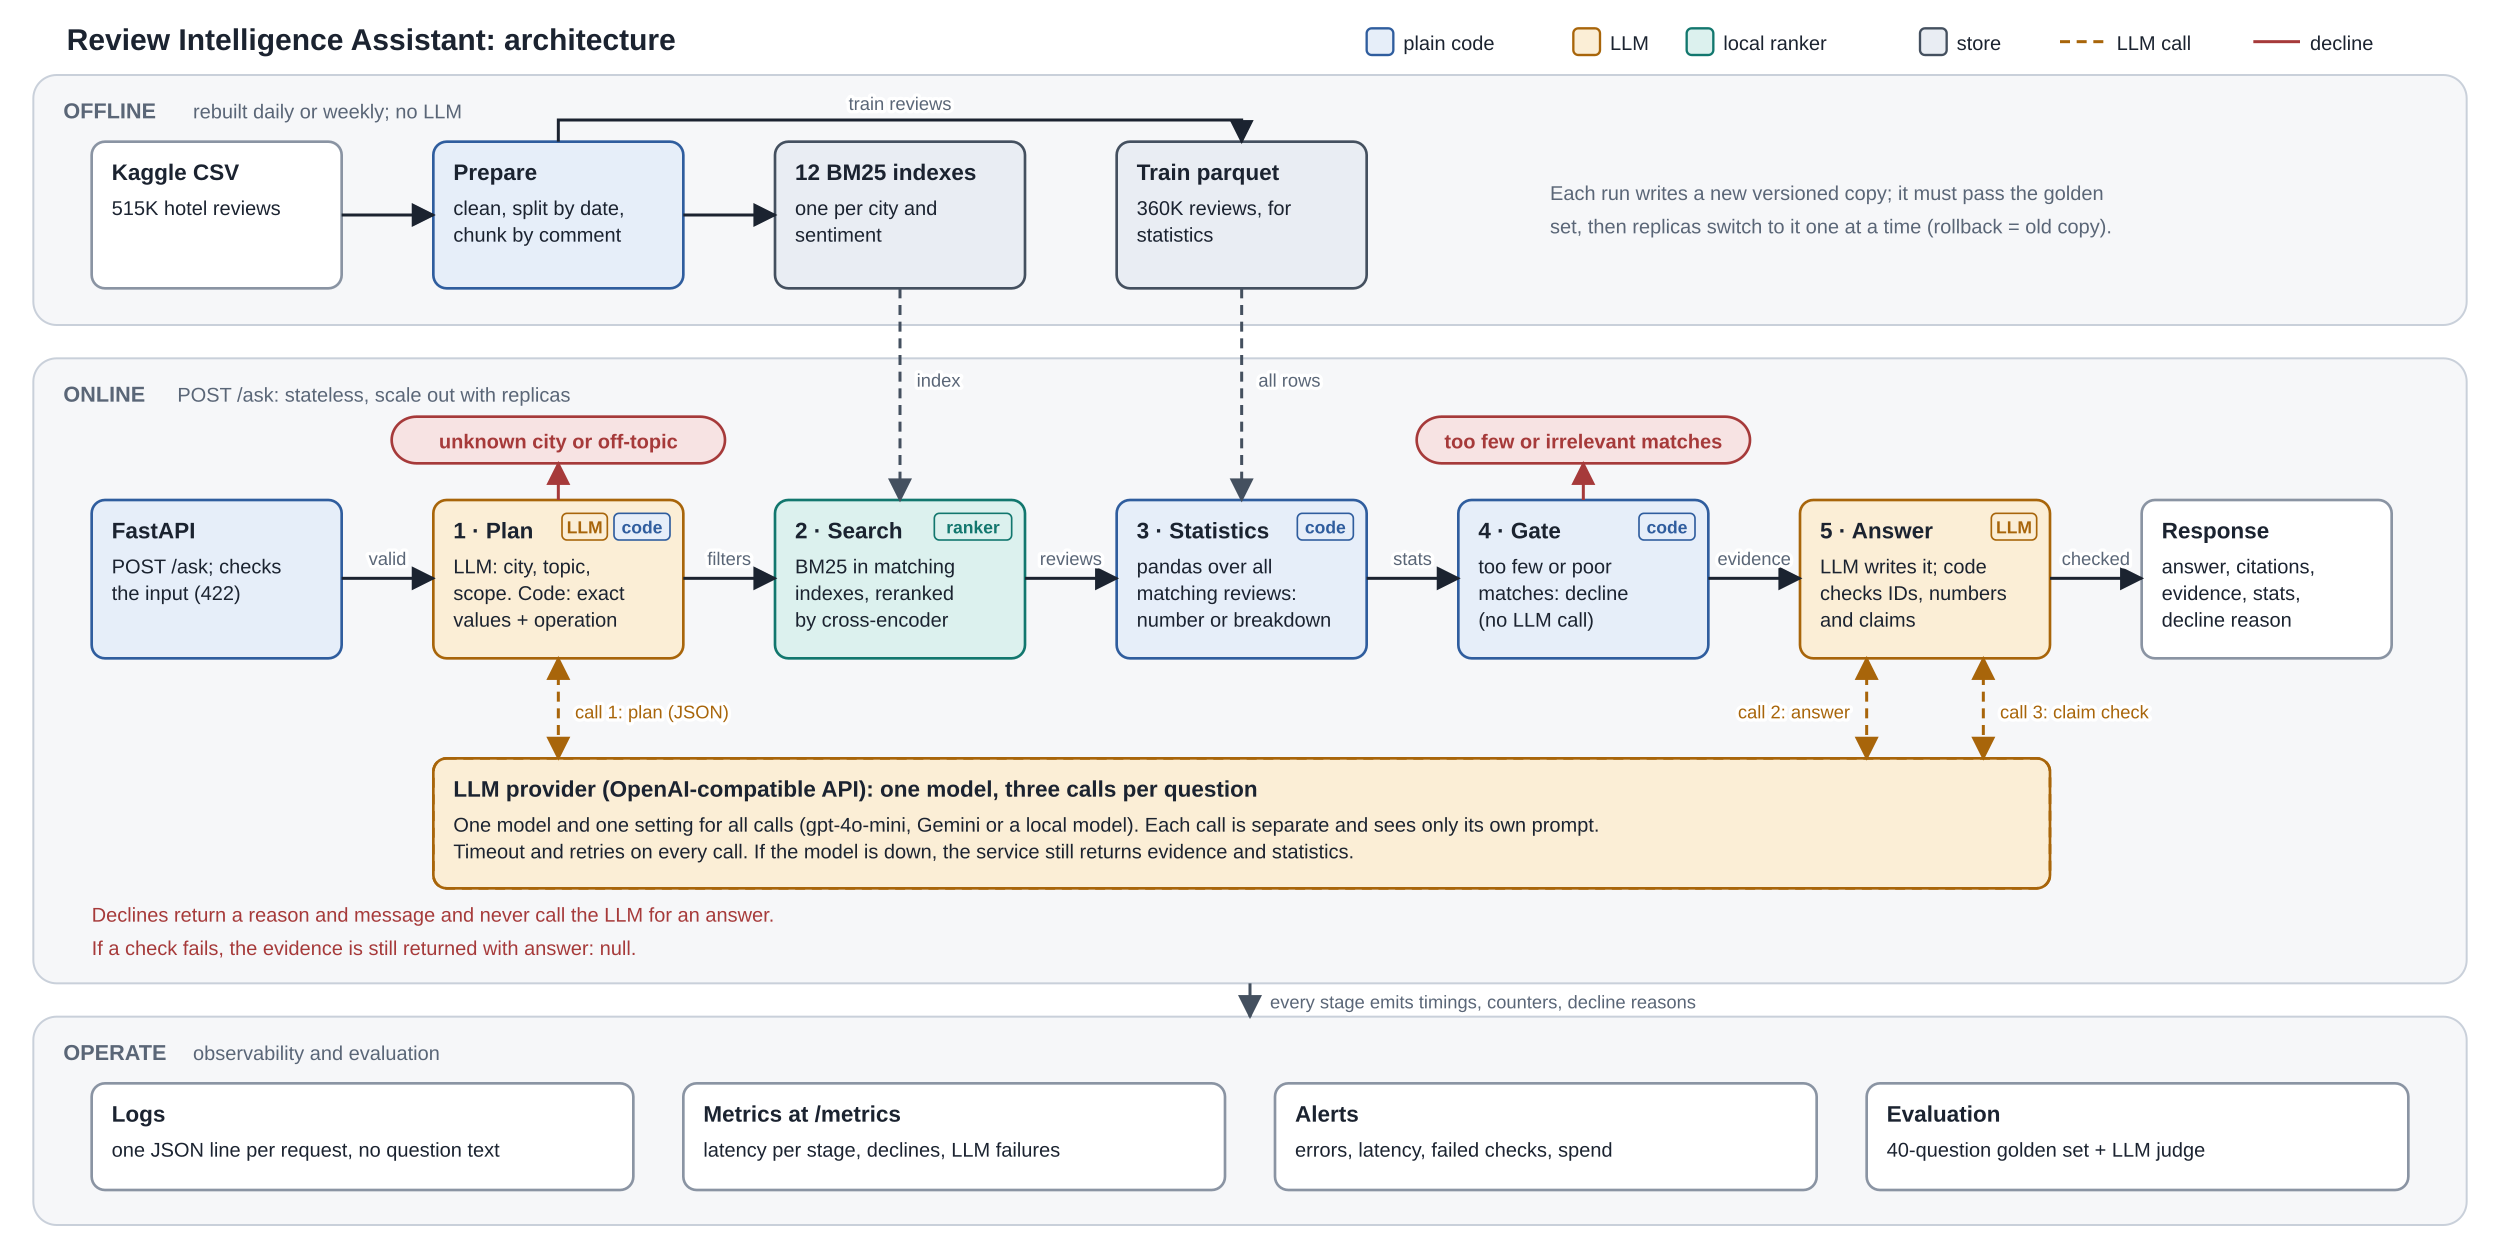
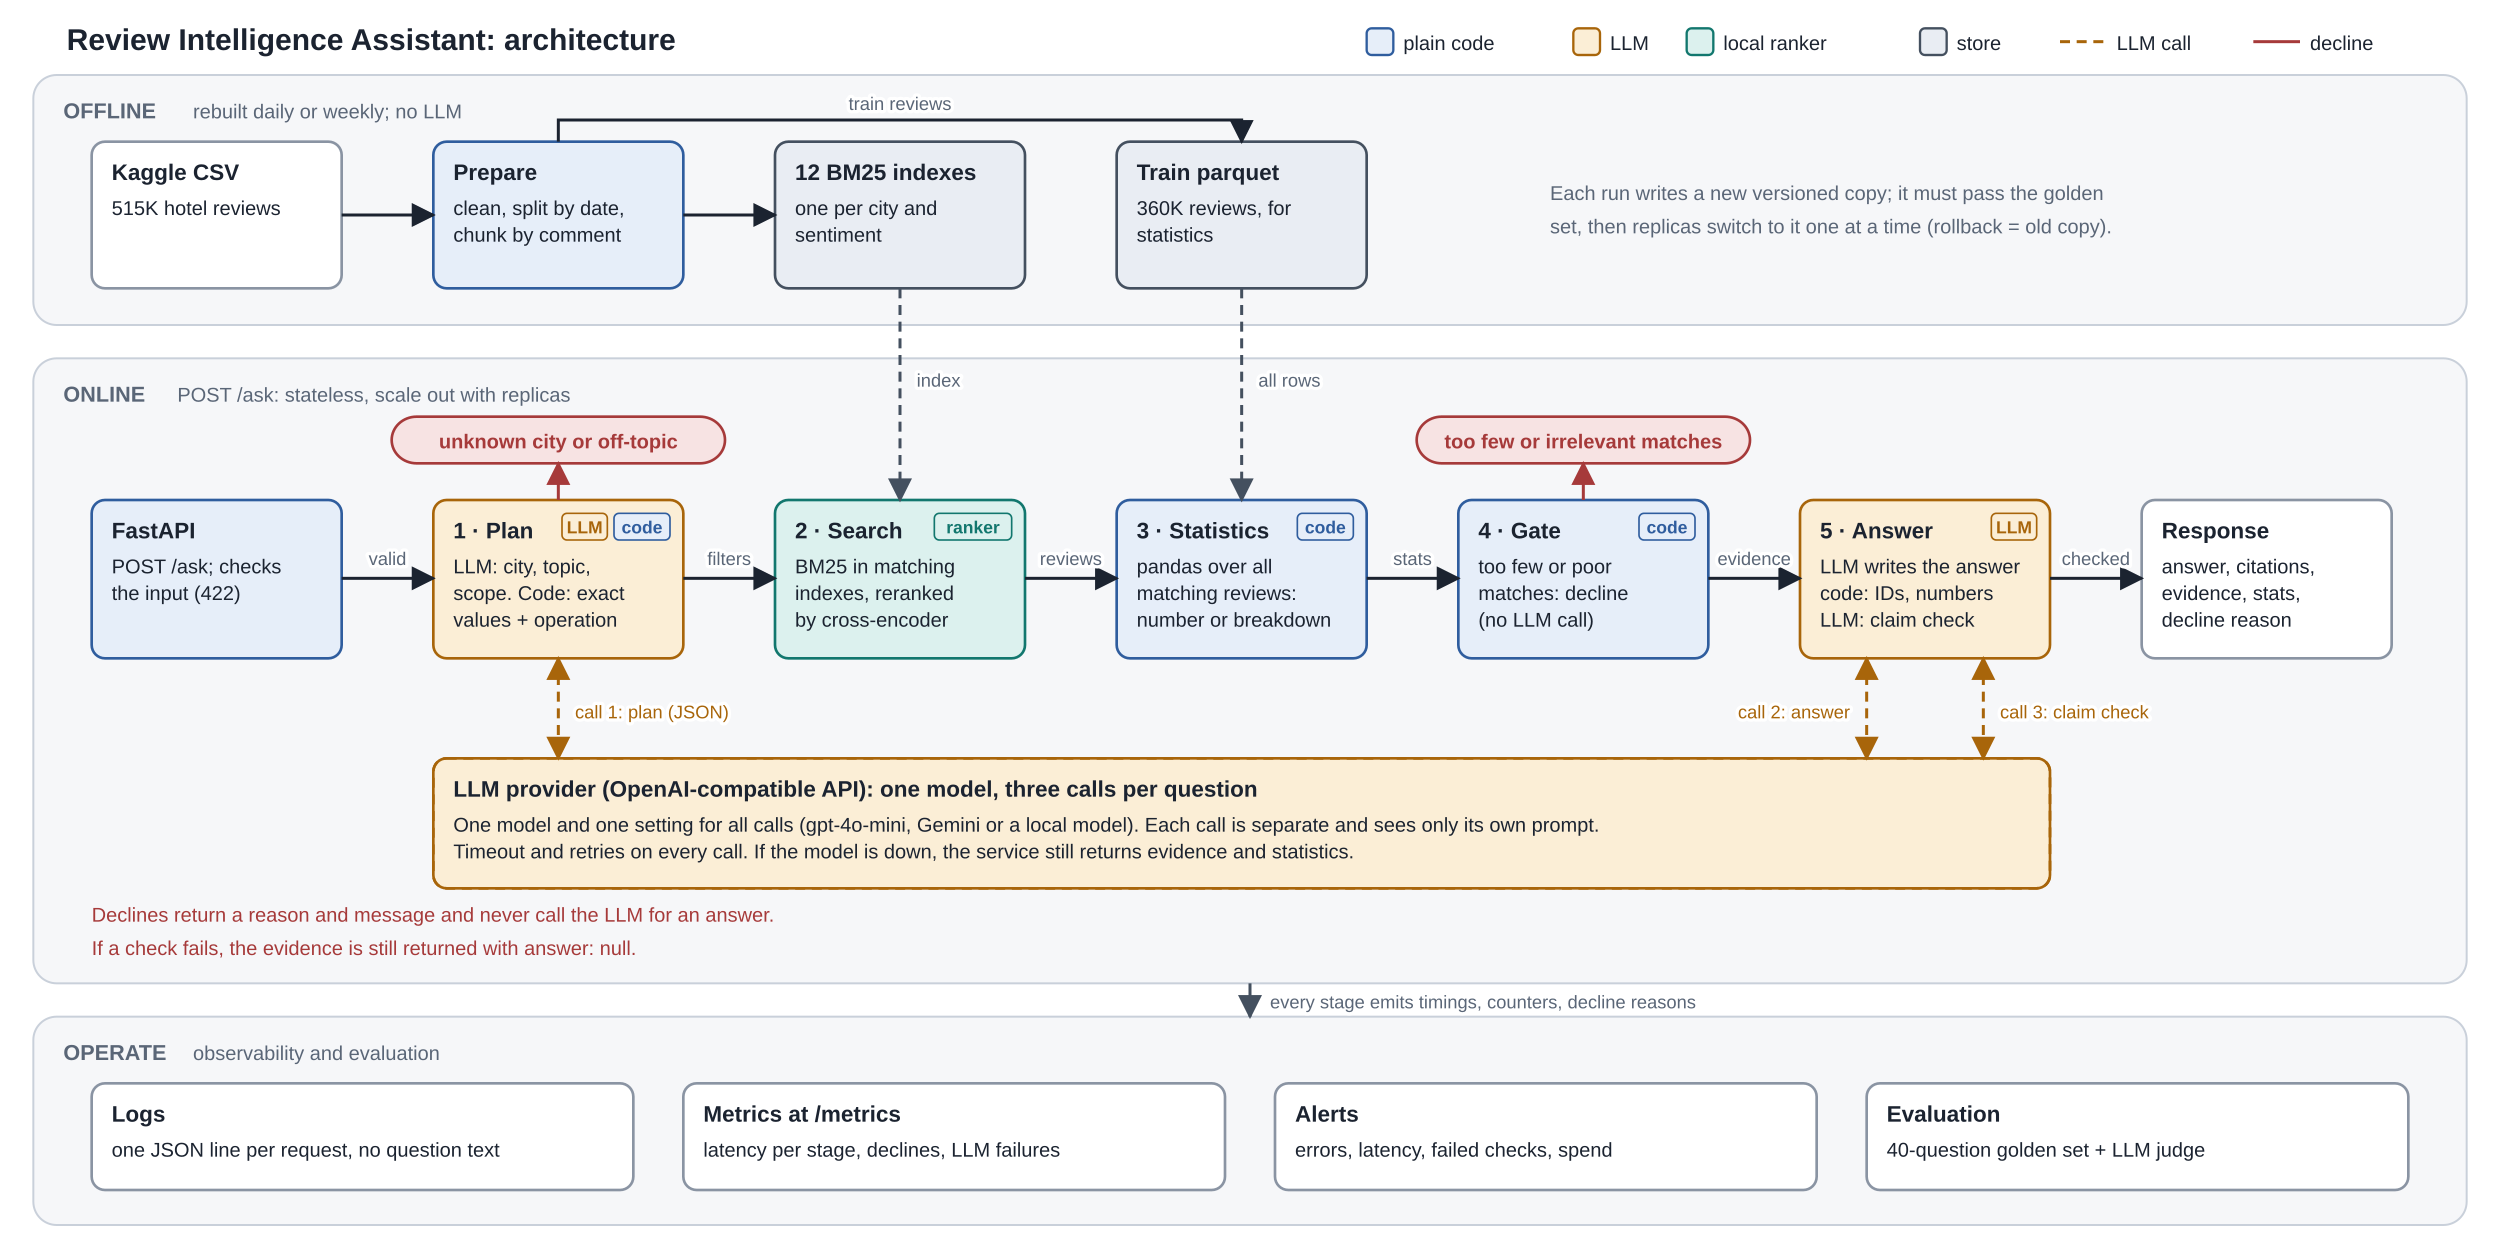
<svg xmlns="http://www.w3.org/2000/svg" viewBox="0 0 1500 750" width="1500" height="750" role="img" aria-label="Architecture of the review assistant: an offline step builds the search indexes and statistics; each question is planned, searched, counted, gated, answered and checked, and every model output passes a code check before it reaches the user.">
  <defs>
    <marker id="a-ink" viewBox="0 0 10 10" refX="9" refY="5" markerWidth="8" markerHeight="8" orient="auto-start-reverse">
      <path d="M0 0 L10 5 L0 10 z" fill="#1b2330" />
    </marker>
    <marker id="a-amber" viewBox="0 0 10 10" refX="9" refY="5" markerWidth="8" markerHeight="8" orient="auto-start-reverse">
      <path d="M0 0 L10 5 L0 10 z" fill="#a8650a" />
    </marker>
    <marker id="a-red" viewBox="0 0 10 10" refX="9" refY="5" markerWidth="8" markerHeight="8" orient="auto-start-reverse">
      <path d="M0 0 L10 5 L0 10 z" fill="#a63a3a" />
    </marker>
    <marker id="a-grey" viewBox="0 0 10 10" refX="9" refY="5" markerWidth="8" markerHeight="8" orient="auto-start-reverse">
      <path d="M0 0 L10 5 L0 10 z" fill="#44505f" />
    </marker>
  </defs>
  <rect width="1500" height="750" fill="#ffffff" />
  <text x="40" y="30" font-size="18" font-weight="bold" fill="#1b2330" text-anchor="start" font-family="Segoe UI, Arial, sans-serif">Review Intelligence Assistant: architecture</text>
  <rect x="820" y="17" width="16" height="16" rx="3" fill="#e6eef9" stroke="#2f5d9e" stroke-width="1.4" />
  <text x="842" y="30" font-size="12" font-weight="normal" fill="#1b2330" text-anchor="start" font-family="Segoe UI, Arial, sans-serif">plain code</text>
  <rect x="944" y="17" width="16" height="16" rx="3" fill="#fbeed6" stroke="#a8650a" stroke-width="1.4" />
  <text x="966" y="30" font-size="12" font-weight="normal" fill="#1b2330" text-anchor="start" font-family="Segoe UI, Arial, sans-serif">LLM</text>
  <rect x="1012" y="17" width="16" height="16" rx="3" fill="#dcf1ee" stroke="#12776e" stroke-width="1.4" />
  <text x="1034" y="30" font-size="12" font-weight="normal" fill="#1b2330" text-anchor="start" font-family="Segoe UI, Arial, sans-serif">local ranker</text>
  <rect x="1152" y="17" width="16" height="16" rx="3" fill="#e9edf3" stroke="#44505f" stroke-width="1.4" />
  <text x="1174" y="30" font-size="12" font-weight="normal" fill="#1b2330" text-anchor="start" font-family="Segoe UI, Arial, sans-serif">store</text>
  <path d="M1236 25 L1264 25" stroke="#a8650a" stroke-width="1.8" stroke-dasharray="6 4" />
  <text x="1270" y="30" font-size="12" font-weight="normal" fill="#1b2330" text-anchor="start" font-family="Segoe UI, Arial, sans-serif">LLM call</text>
  <path d="M1352 25 L1380 25" stroke="#a63a3a" stroke-width="1.8" />
  <text x="1386" y="30" font-size="12" font-weight="normal" fill="#1b2330" text-anchor="start" font-family="Segoe UI, Arial, sans-serif">decline</text>
  <rect x="20" y="45" width="1460" height="150" rx="14" fill="#f6f7f9" stroke="#c9d0da" stroke-width="1.2" />
  <text x="38" y="71" font-size="13" font-weight="bold" fill="#5a6677" text-anchor="start" font-family="Segoe UI, Arial, sans-serif">OFFLINE</text>
  <text x="115.8" y="71" font-size="12" font-weight="normal" fill="#5a6677" text-anchor="start" font-family="Segoe UI, Arial, sans-serif">rebuilt daily or weekly; no LLM</text>
  <rect x="55" y="85" width="150" height="88" rx="8" fill="#ffffff" stroke="#8a94a3" stroke-width="1.6" />
  <text x="67" y="108" font-size="13.5" font-weight="bold" fill="#1b2330" text-anchor="start" font-family="Segoe UI, Arial, sans-serif">Kaggle CSV</text>
  <text x="67" y="129" font-size="12" font-weight="normal" fill="#1b2330" text-anchor="start" font-family="Segoe UI, Arial, sans-serif">515K hotel reviews</text>
  <rect x="260" y="85" width="150" height="88" rx="8" fill="#e6eef9" stroke="#2f5d9e" stroke-width="1.6" />
  <text x="272" y="108" font-size="13.5" font-weight="bold" fill="#1b2330" text-anchor="start" font-family="Segoe UI, Arial, sans-serif">Prepare</text>
  <text x="272" y="129" font-size="12" font-weight="normal" fill="#1b2330" text-anchor="start" font-family="Segoe UI, Arial, sans-serif">clean, split by date,</text>
  <text x="272" y="145" font-size="12" font-weight="normal" fill="#1b2330" text-anchor="start" font-family="Segoe UI, Arial, sans-serif">chunk by comment</text>
  <rect x="465" y="85" width="150" height="88" rx="8" fill="#e9edf3" stroke="#44505f" stroke-width="1.6" />
  <text x="477" y="108" font-size="13.5" font-weight="bold" fill="#1b2330" text-anchor="start" font-family="Segoe UI, Arial, sans-serif">12 BM25 indexes</text>
  <text x="477" y="129" font-size="12" font-weight="normal" fill="#1b2330" text-anchor="start" font-family="Segoe UI, Arial, sans-serif">one per city and</text>
  <text x="477" y="145" font-size="12" font-weight="normal" fill="#1b2330" text-anchor="start" font-family="Segoe UI, Arial, sans-serif">sentiment</text>
  <rect x="670" y="85" width="150" height="88" rx="8" fill="#e9edf3" stroke="#44505f" stroke-width="1.6" />
  <text x="682" y="108" font-size="13.5" font-weight="bold" fill="#1b2330" text-anchor="start" font-family="Segoe UI, Arial, sans-serif">Train parquet</text>
  <text x="682" y="129" font-size="12" font-weight="normal" fill="#1b2330" text-anchor="start" font-family="Segoe UI, Arial, sans-serif">360K reviews, for</text>
  <text x="682" y="145" font-size="12" font-weight="normal" fill="#1b2330" text-anchor="start" font-family="Segoe UI, Arial, sans-serif">statistics</text>
  <path d="M205 129 L260 129" fill="none" stroke="#1b2330" stroke-width="1.8" marker-end="url(#a-ink)" />
  <path d="M410 129 L465 129" fill="none" stroke="#1b2330" stroke-width="1.8" marker-end="url(#a-ink)" />
  <path d="M335.0 85 L335.0 72 L745.0 72 L745.0 85" fill="none" stroke="#1b2330" stroke-width="1.8" marker-end="url(#a-ink)" />
  <text x="540.0" y="66" font-size="11" font-weight="normal" fill="#5a6677" text-anchor="middle" font-family="Segoe UI, Arial, sans-serif" stroke="#ffffff" stroke-width="4" paint-order="stroke" stroke-linejoin="round">train reviews</text>
  <text x="930" y="120" font-size="12" font-weight="normal" fill="#5a6677" text-anchor="start" font-family="Segoe UI, Arial, sans-serif">Each run writes a new versioned copy; it must pass the golden</text>
  <text x="930" y="140" font-size="12" font-weight="normal" fill="#5a6677" text-anchor="start" font-family="Segoe UI, Arial, sans-serif">set, then replicas switch to it one at a time (rollback = old copy).</text>
  <rect x="20" y="215" width="1460" height="375" rx="14" fill="#f6f7f9" stroke="#c9d0da" stroke-width="1.2" />
  <text x="38" y="241" font-size="13" font-weight="bold" fill="#5a6677" text-anchor="start" font-family="Segoe UI, Arial, sans-serif">ONLINE</text>
  <text x="106.4" y="241" font-size="12" font-weight="normal" fill="#5a6677" text-anchor="start" font-family="Segoe UI, Arial, sans-serif">POST /ask: stateless, scale out with replicas</text>
  <rect x="55" y="300" width="150" height="95" rx="8" fill="#e6eef9" stroke="#2f5d9e" stroke-width="1.6" />
  <text x="67" y="323" font-size="13.5" font-weight="bold" fill="#1b2330" text-anchor="start" font-family="Segoe UI, Arial, sans-serif">FastAPI</text>
  <text x="67" y="344" font-size="12" font-weight="normal" fill="#1b2330" text-anchor="start" font-family="Segoe UI, Arial, sans-serif">POST /ask; checks</text>
  <text x="67" y="360" font-size="12" font-weight="normal" fill="#1b2330" text-anchor="start" font-family="Segoe UI, Arial, sans-serif">the input (422)</text>
  <rect x="260" y="300" width="150" height="95" rx="8" fill="#fbeed6" stroke="#a8650a" stroke-width="1.6" />
  <text x="272" y="323" font-size="13.5" font-weight="bold" fill="#1b2330" text-anchor="start" font-family="Segoe UI, Arial, sans-serif">1 · Plan</text>
  <text x="272" y="344" font-size="12" font-weight="normal" fill="#1b2330" text-anchor="start" font-family="Segoe UI, Arial, sans-serif">LLM: city, topic,</text>
  <text x="272" y="360" font-size="12" font-weight="normal" fill="#1b2330" text-anchor="start" font-family="Segoe UI, Arial, sans-serif">scope. Code: exact</text>
  <text x="272" y="376" font-size="12" font-weight="normal" fill="#1b2330" text-anchor="start" font-family="Segoe UI, Arial, sans-serif">values + operation</text>
  <rect x="368.4" y="308" width="33.6" height="16" rx="3" fill="#e6eef9" stroke="#2f5d9e" stroke-width="1" />
  <text x="385.2" y="320" font-size="10.5" font-weight="bold" fill="#2f5d9e" text-anchor="middle" font-family="Segoe UI, Arial, sans-serif">code</text>
  <rect x="337.2" y="308" width="27.2" height="16" rx="3" fill="#fbeed6" stroke="#a8650a" stroke-width="1" />
  <text x="350.8" y="320" font-size="10.5" font-weight="bold" fill="#a8650a" text-anchor="middle" font-family="Segoe UI, Arial, sans-serif">LLM</text>
  <rect x="465" y="300" width="150" height="95" rx="8" fill="#dcf1ee" stroke="#12776e" stroke-width="1.6" />
  <text x="477" y="323" font-size="13.5" font-weight="bold" fill="#1b2330" text-anchor="start" font-family="Segoe UI, Arial, sans-serif">2 · Search</text>
  <text x="477" y="344" font-size="12" font-weight="normal" fill="#1b2330" text-anchor="start" font-family="Segoe UI, Arial, sans-serif">BM25 in matching</text>
  <text x="477" y="360" font-size="12" font-weight="normal" fill="#1b2330" text-anchor="start" font-family="Segoe UI, Arial, sans-serif">indexes, reranked</text>
  <text x="477" y="376" font-size="12" font-weight="normal" fill="#1b2330" text-anchor="start" font-family="Segoe UI, Arial, sans-serif">by cross-encoder</text>
  <rect x="560.6" y="308" width="46.4" height="16" rx="3" fill="#dcf1ee" stroke="#12776e" stroke-width="1" />
  <text x="583.8" y="320" font-size="10.5" font-weight="bold" fill="#12776e" text-anchor="middle" font-family="Segoe UI, Arial, sans-serif">ranker</text>
  <rect x="670" y="300" width="150" height="95" rx="8" fill="#e6eef9" stroke="#2f5d9e" stroke-width="1.6" />
  <text x="682" y="323" font-size="13.5" font-weight="bold" fill="#1b2330" text-anchor="start" font-family="Segoe UI, Arial, sans-serif">3 · Statistics</text>
  <text x="682" y="344" font-size="12" font-weight="normal" fill="#1b2330" text-anchor="start" font-family="Segoe UI, Arial, sans-serif">pandas over all</text>
  <text x="682" y="360" font-size="12" font-weight="normal" fill="#1b2330" text-anchor="start" font-family="Segoe UI, Arial, sans-serif">matching reviews:</text>
  <text x="682" y="376" font-size="12" font-weight="normal" fill="#1b2330" text-anchor="start" font-family="Segoe UI, Arial, sans-serif">number or breakdown</text>
  <rect x="778.4" y="308" width="33.6" height="16" rx="3" fill="#e6eef9" stroke="#2f5d9e" stroke-width="1" />
  <text x="795.2" y="320" font-size="10.5" font-weight="bold" fill="#2f5d9e" text-anchor="middle" font-family="Segoe UI, Arial, sans-serif">code</text>
  <rect x="875" y="300" width="150" height="95" rx="8" fill="#e6eef9" stroke="#2f5d9e" stroke-width="1.6" />
  <text x="887" y="323" font-size="13.5" font-weight="bold" fill="#1b2330" text-anchor="start" font-family="Segoe UI, Arial, sans-serif">4 · Gate</text>
  <text x="887" y="344" font-size="12" font-weight="normal" fill="#1b2330" text-anchor="start" font-family="Segoe UI, Arial, sans-serif">too few or poor</text>
  <text x="887" y="360" font-size="12" font-weight="normal" fill="#1b2330" text-anchor="start" font-family="Segoe UI, Arial, sans-serif">matches: decline</text>
  <text x="887" y="376" font-size="12" font-weight="normal" fill="#1b2330" text-anchor="start" font-family="Segoe UI, Arial, sans-serif">(no LLM call)</text>
  <rect x="983.4" y="308" width="33.6" height="16" rx="3" fill="#e6eef9" stroke="#2f5d9e" stroke-width="1" />
  <text x="1000.2" y="320" font-size="10.5" font-weight="bold" fill="#2f5d9e" text-anchor="middle" font-family="Segoe UI, Arial, sans-serif">code</text>
  <rect x="1080" y="300" width="150" height="95" rx="8" fill="#fbeed6" stroke="#a8650a" stroke-width="1.6" />
  <text x="1092" y="323" font-size="13.5" font-weight="bold" fill="#1b2330" text-anchor="start" font-family="Segoe UI, Arial, sans-serif">5 · Answer</text>
-   <text x="1092" y="344" font-size="12" font-weight="normal" fill="#1b2330" text-anchor="start" font-family="Segoe UI, Arial, sans-serif">LLM writes it; code</text>
-   <text x="1092" y="360" font-size="12" font-weight="normal" fill="#1b2330" text-anchor="start" font-family="Segoe UI, Arial, sans-serif">checks IDs, numbers</text>
-   <text x="1092" y="376" font-size="12" font-weight="normal" fill="#1b2330" text-anchor="start" font-family="Segoe UI, Arial, sans-serif">and claims</text>
+   <text x="1092" y="344" font-size="12" font-weight="normal" fill="#1b2330" text-anchor="start" font-family="Segoe UI, Arial, sans-serif">LLM writes the answer</text>
+   <text x="1092" y="360" font-size="12" font-weight="normal" fill="#1b2330" text-anchor="start" font-family="Segoe UI, Arial, sans-serif">code: IDs, numbers</text>
+   <text x="1092" y="376" font-size="12" font-weight="normal" fill="#1b2330" text-anchor="start" font-family="Segoe UI, Arial, sans-serif">LLM: claim check</text>
  <rect x="1194.8" y="308" width="27.2" height="16" rx="3" fill="#fbeed6" stroke="#a8650a" stroke-width="1" />
  <text x="1208.4" y="320" font-size="10.5" font-weight="bold" fill="#a8650a" text-anchor="middle" font-family="Segoe UI, Arial, sans-serif">LLM</text>
  <rect x="1285" y="300" width="150" height="95" rx="8" fill="#ffffff" stroke="#8a94a3" stroke-width="1.6" />
  <text x="1297" y="323" font-size="13.5" font-weight="bold" fill="#1b2330" text-anchor="start" font-family="Segoe UI, Arial, sans-serif">Response</text>
  <text x="1297" y="344" font-size="12" font-weight="normal" fill="#1b2330" text-anchor="start" font-family="Segoe UI, Arial, sans-serif">answer, citations,</text>
  <text x="1297" y="360" font-size="12" font-weight="normal" fill="#1b2330" text-anchor="start" font-family="Segoe UI, Arial, sans-serif">evidence, stats,</text>
  <text x="1297" y="376" font-size="12" font-weight="normal" fill="#1b2330" text-anchor="start" font-family="Segoe UI, Arial, sans-serif">decline reason</text>
  <path d="M205 347 L260 347" fill="none" stroke="#1b2330" stroke-width="1.8" marker-end="url(#a-ink)" />
  <text x="232.5" y="339" font-size="11" font-weight="normal" fill="#5a6677" text-anchor="middle" font-family="Segoe UI, Arial, sans-serif" stroke="#ffffff" stroke-width="4" paint-order="stroke" stroke-linejoin="round">valid</text>
  <path d="M410 347 L465 347" fill="none" stroke="#1b2330" stroke-width="1.8" marker-end="url(#a-ink)" />
  <text x="437.5" y="339" font-size="11" font-weight="normal" fill="#5a6677" text-anchor="middle" font-family="Segoe UI, Arial, sans-serif" stroke="#ffffff" stroke-width="4" paint-order="stroke" stroke-linejoin="round">filters</text>
  <path d="M615 347 L670 347" fill="none" stroke="#1b2330" stroke-width="1.8" marker-end="url(#a-ink)" />
  <text x="642.5" y="339" font-size="11" font-weight="normal" fill="#5a6677" text-anchor="middle" font-family="Segoe UI, Arial, sans-serif" stroke="#ffffff" stroke-width="4" paint-order="stroke" stroke-linejoin="round">reviews</text>
  <path d="M820 347 L875 347" fill="none" stroke="#1b2330" stroke-width="1.8" marker-end="url(#a-ink)" />
  <text x="847.5" y="339" font-size="11" font-weight="normal" fill="#5a6677" text-anchor="middle" font-family="Segoe UI, Arial, sans-serif" stroke="#ffffff" stroke-width="4" paint-order="stroke" stroke-linejoin="round">stats</text>
  <path d="M1025 347 L1080 347" fill="none" stroke="#1b2330" stroke-width="1.8" marker-end="url(#a-ink)" />
  <text x="1052.5" y="339" font-size="11" font-weight="normal" fill="#5a6677" text-anchor="middle" font-family="Segoe UI, Arial, sans-serif" stroke="#ffffff" stroke-width="4" paint-order="stroke" stroke-linejoin="round">evidence</text>
  <path d="M1230 347 L1285 347" fill="none" stroke="#1b2330" stroke-width="1.8" marker-end="url(#a-ink)" />
  <text x="1257.5" y="339" font-size="11" font-weight="normal" fill="#5a6677" text-anchor="middle" font-family="Segoe UI, Arial, sans-serif" stroke="#ffffff" stroke-width="4" paint-order="stroke" stroke-linejoin="round">checked</text>
  <path d="M540.0 173 L540.0 300" fill="none" stroke="#44505f" stroke-width="1.8" stroke-dasharray="6 4" marker-end="url(#a-grey)" />
  <text x="550.0" y="232" font-size="11" font-weight="normal" fill="#5a6677" text-anchor="start" font-family="Segoe UI, Arial, sans-serif" stroke="#ffffff" stroke-width="4" paint-order="stroke" stroke-linejoin="round">index</text>
  <path d="M745.0 173 L745.0 300" fill="none" stroke="#44505f" stroke-width="1.8" stroke-dasharray="6 4" marker-end="url(#a-grey)" />
  <text x="755.0" y="232" font-size="11" font-weight="normal" fill="#5a6677" text-anchor="start" font-family="Segoe UI, Arial, sans-serif" stroke="#ffffff" stroke-width="4" paint-order="stroke" stroke-linejoin="round">all rows</text>
  <rect x="260" y="455" width="970" height="78" rx="8" fill="#fbeed6" stroke="#a8650a" stroke-width="1.6" />
  <text x="272" y="478" font-size="13.5" font-weight="bold" fill="#1b2330" text-anchor="start" font-family="Segoe UI, Arial, sans-serif">LLM provider (OpenAI-compatible API): one model, three calls per question</text>
  <text x="272" y="499" font-size="12" font-weight="normal" fill="#1b2330" text-anchor="start" font-family="Segoe UI, Arial, sans-serif">One model and one setting for all calls (gpt-4o-mini, Gemini or a local model). Each call is separate and sees only its own prompt.</text>
  <text x="272" y="515" font-size="12" font-weight="normal" fill="#1b2330" text-anchor="start" font-family="Segoe UI, Arial, sans-serif">Timeout and retries on every call. If the model is down, the service still returns evidence and statistics.</text>
  <rect x="260" y="455" width="970" height="78" rx="8" fill="none" stroke="#a8650a" stroke-width="1.6" stroke-dasharray="6 4" />
  <path d="M335.0 395 L335.0 455" fill="none" stroke="#a8650a" stroke-width="1.8" stroke-dasharray="6 4" marker-end="url(#a-amber)" marker-start="url(#a-amber)" />
  <text x="345.0" y="431" font-size="11" font-weight="normal" fill="#a8650a" text-anchor="start" font-family="Segoe UI, Arial, sans-serif" stroke="#ffffff" stroke-width="4" paint-order="stroke" stroke-linejoin="round">call 1: plan (JSON)</text>
  <path d="M1120.0 395 L1120.0 455" fill="none" stroke="#a8650a" stroke-width="1.8" stroke-dasharray="6 4" marker-end="url(#a-amber)" marker-start="url(#a-amber)" />
  <text x="1110.0" y="431" font-size="11" font-weight="normal" fill="#a8650a" text-anchor="end" font-family="Segoe UI, Arial, sans-serif" stroke="#ffffff" stroke-width="4" paint-order="stroke" stroke-linejoin="round">call 2: answer</text>
  <path d="M1190.0 395 L1190.0 455" fill="none" stroke="#a8650a" stroke-width="1.8" stroke-dasharray="6 4" marker-end="url(#a-amber)" marker-start="url(#a-amber)" />
  <text x="1200.0" y="431" font-size="11" font-weight="normal" fill="#a8650a" text-anchor="start" font-family="Segoe UI, Arial, sans-serif" stroke="#ffffff" stroke-width="4" paint-order="stroke" stroke-linejoin="round">call 3: claim check</text>
  <rect x="235.0" y="250" width="200" height="28" rx="15" fill="#f7e3e3" stroke="#a63a3a" stroke-width="1.6" />
  <text x="335.0" y="269" font-size="12" font-weight="bold" fill="#a63a3a" text-anchor="middle" font-family="Segoe UI, Arial, sans-serif">unknown city or off-topic</text>
  <path d="M335.0 300 L335.0 278" fill="none" stroke="#a63a3a" stroke-width="1.8" marker-end="url(#a-red)" />
  <rect x="850.0" y="250" width="200" height="28" rx="15" fill="#f7e3e3" stroke="#a63a3a" stroke-width="1.6" />
  <text x="950.0" y="269" font-size="12" font-weight="bold" fill="#a63a3a" text-anchor="middle" font-family="Segoe UI, Arial, sans-serif">too few or irrelevant matches</text>
  <path d="M950.0 300 L950.0 278" fill="none" stroke="#a63a3a" stroke-width="1.8" marker-end="url(#a-red)" />
  <text x="55" y="553" font-size="12" font-weight="normal" fill="#a63a3a" text-anchor="start" font-family="Segoe UI, Arial, sans-serif">Declines return a reason and message and never call the LLM for an answer.</text>
  <text x="55" y="573" font-size="12" font-weight="normal" fill="#a63a3a" text-anchor="start" font-family="Segoe UI, Arial, sans-serif">If a check fails, the evidence is still returned with answer: null.</text>
  <rect x="20" y="610" width="1460" height="125" rx="14" fill="#f6f7f9" stroke="#c9d0da" stroke-width="1.2" />
  <text x="38" y="636" font-size="13" font-weight="bold" fill="#5a6677" text-anchor="start" font-family="Segoe UI, Arial, sans-serif">OPERATE</text>
  <text x="115.8" y="636" font-size="12" font-weight="normal" fill="#5a6677" text-anchor="start" font-family="Segoe UI, Arial, sans-serif">observability and evaluation</text>
  <path d="M750 590 L750 610" fill="none" stroke="#44505f" stroke-width="1.8" marker-end="url(#a-grey)" />
  <text x="762" y="605" font-size="11" font-weight="normal" fill="#5a6677" text-anchor="start" font-family="Segoe UI, Arial, sans-serif" stroke="#ffffff" stroke-width="4" paint-order="stroke" stroke-linejoin="round">every stage emits timings, counters, decline reasons</text>
  <rect x="55" y="650" width="325" height="64" rx="8" fill="#ffffff" stroke="#8a94a3" stroke-width="1.6" />
  <text x="67" y="673" font-size="13.5" font-weight="bold" fill="#1b2330" text-anchor="start" font-family="Segoe UI, Arial, sans-serif">Logs</text>
  <text x="67" y="694" font-size="12" font-weight="normal" fill="#1b2330" text-anchor="start" font-family="Segoe UI, Arial, sans-serif">one JSON line per request, no question text</text>
  <rect x="410" y="650" width="325" height="64" rx="8" fill="#ffffff" stroke="#8a94a3" stroke-width="1.6" />
  <text x="422" y="673" font-size="13.5" font-weight="bold" fill="#1b2330" text-anchor="start" font-family="Segoe UI, Arial, sans-serif">Metrics at /metrics</text>
  <text x="422" y="694" font-size="12" font-weight="normal" fill="#1b2330" text-anchor="start" font-family="Segoe UI, Arial, sans-serif">latency per stage, declines, LLM failures</text>
  <rect x="765" y="650" width="325" height="64" rx="8" fill="#ffffff" stroke="#8a94a3" stroke-width="1.6" />
  <text x="777" y="673" font-size="13.5" font-weight="bold" fill="#1b2330" text-anchor="start" font-family="Segoe UI, Arial, sans-serif">Alerts</text>
  <text x="777" y="694" font-size="12" font-weight="normal" fill="#1b2330" text-anchor="start" font-family="Segoe UI, Arial, sans-serif">errors, latency, failed checks, spend</text>
  <rect x="1120" y="650" width="325" height="64" rx="8" fill="#ffffff" stroke="#8a94a3" stroke-width="1.6" />
  <text x="1132" y="673" font-size="13.5" font-weight="bold" fill="#1b2330" text-anchor="start" font-family="Segoe UI, Arial, sans-serif">Evaluation</text>
  <text x="1132" y="694" font-size="12" font-weight="normal" fill="#1b2330" text-anchor="start" font-family="Segoe UI, Arial, sans-serif">40-question golden set + LLM judge</text>
</svg>
